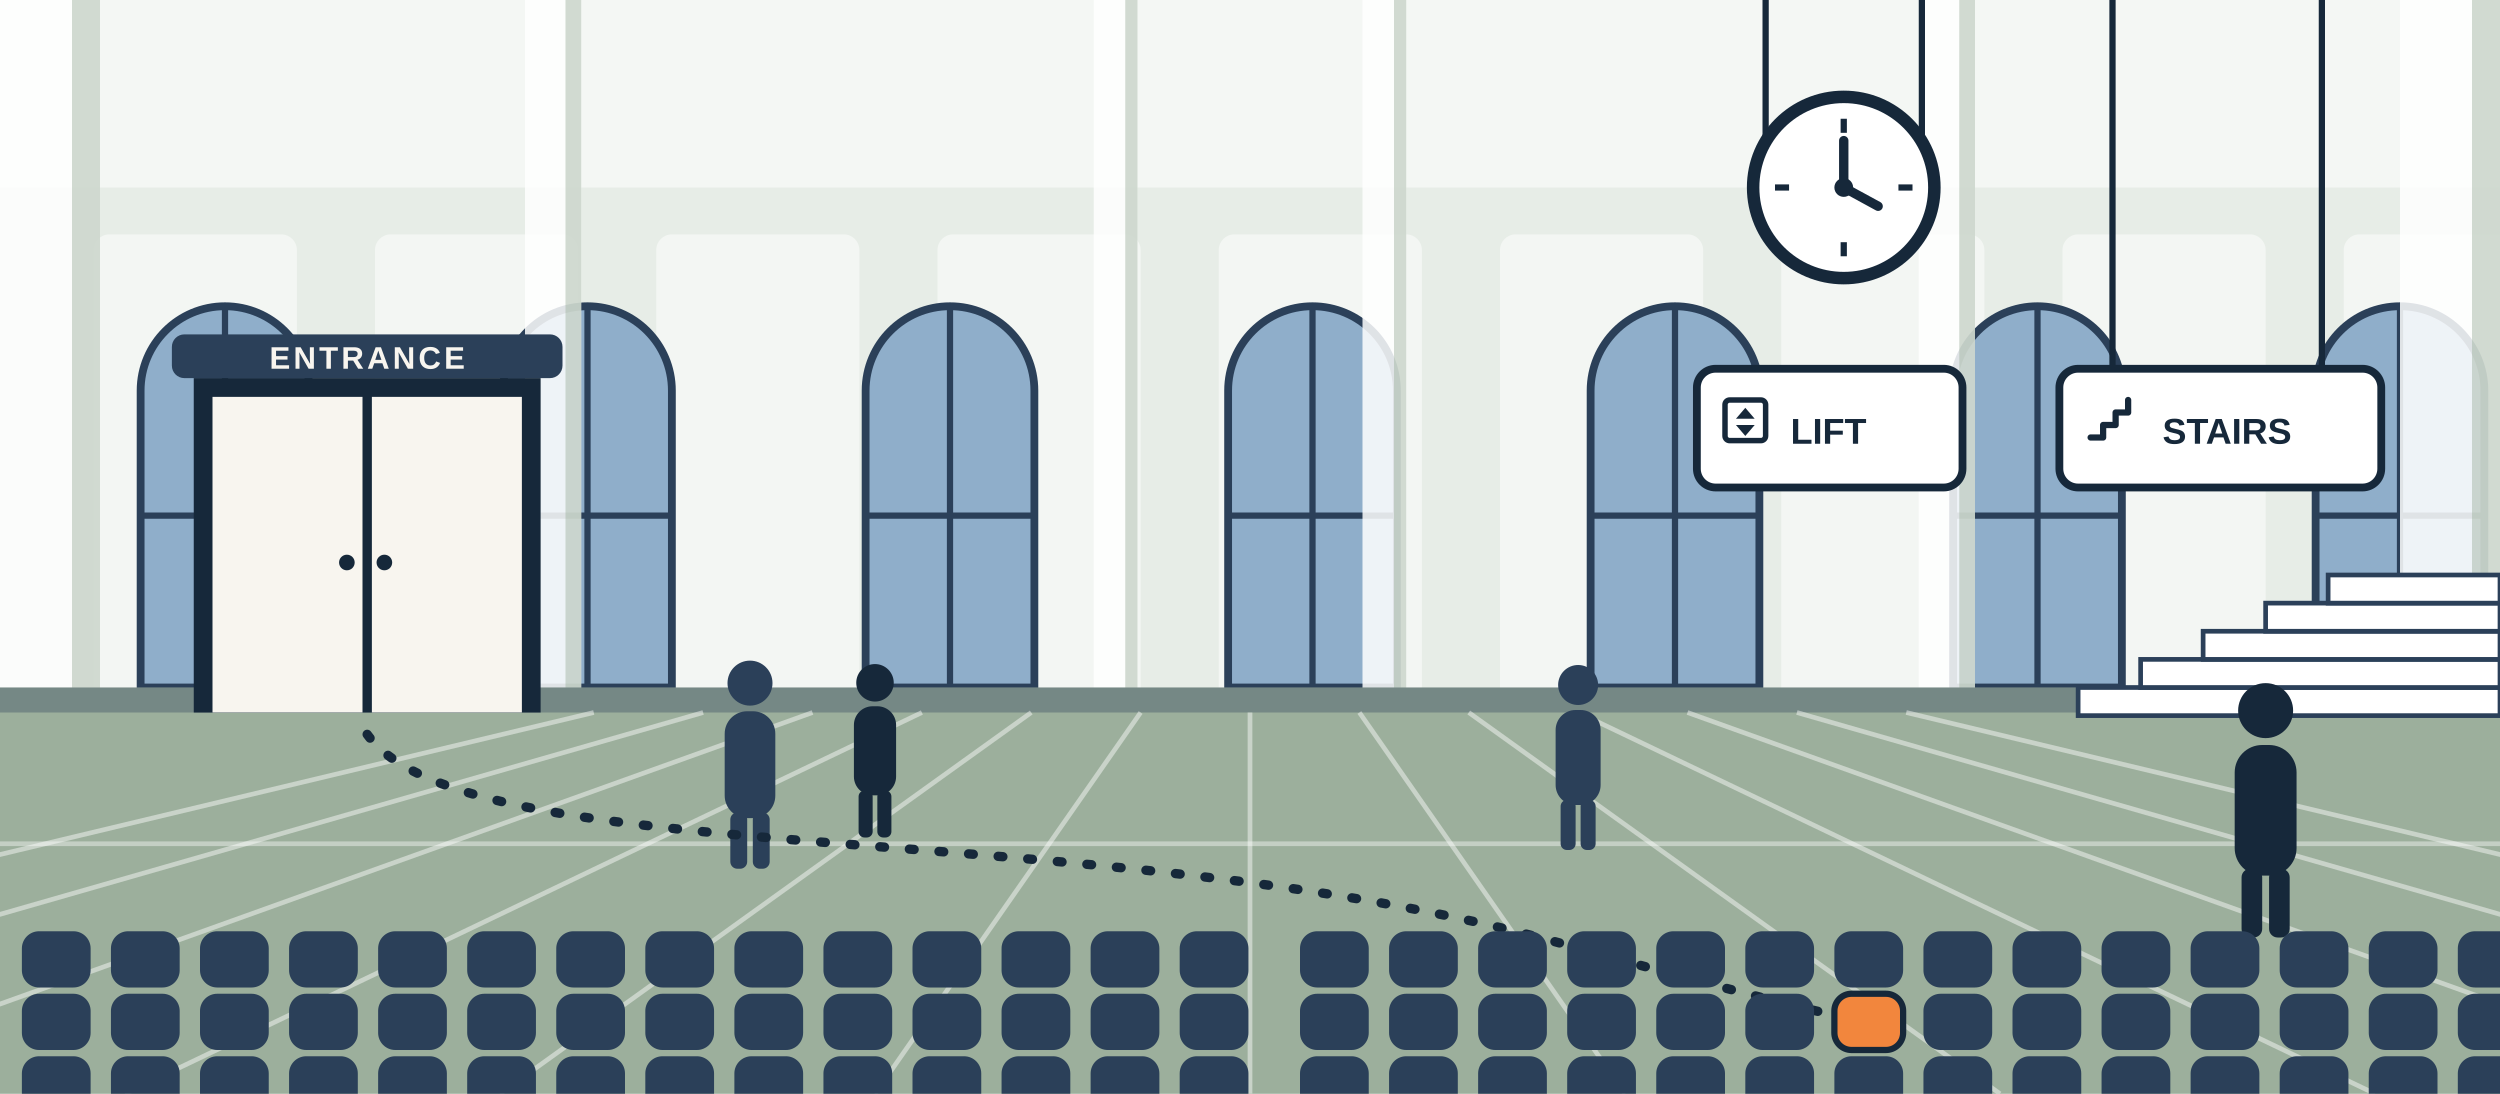
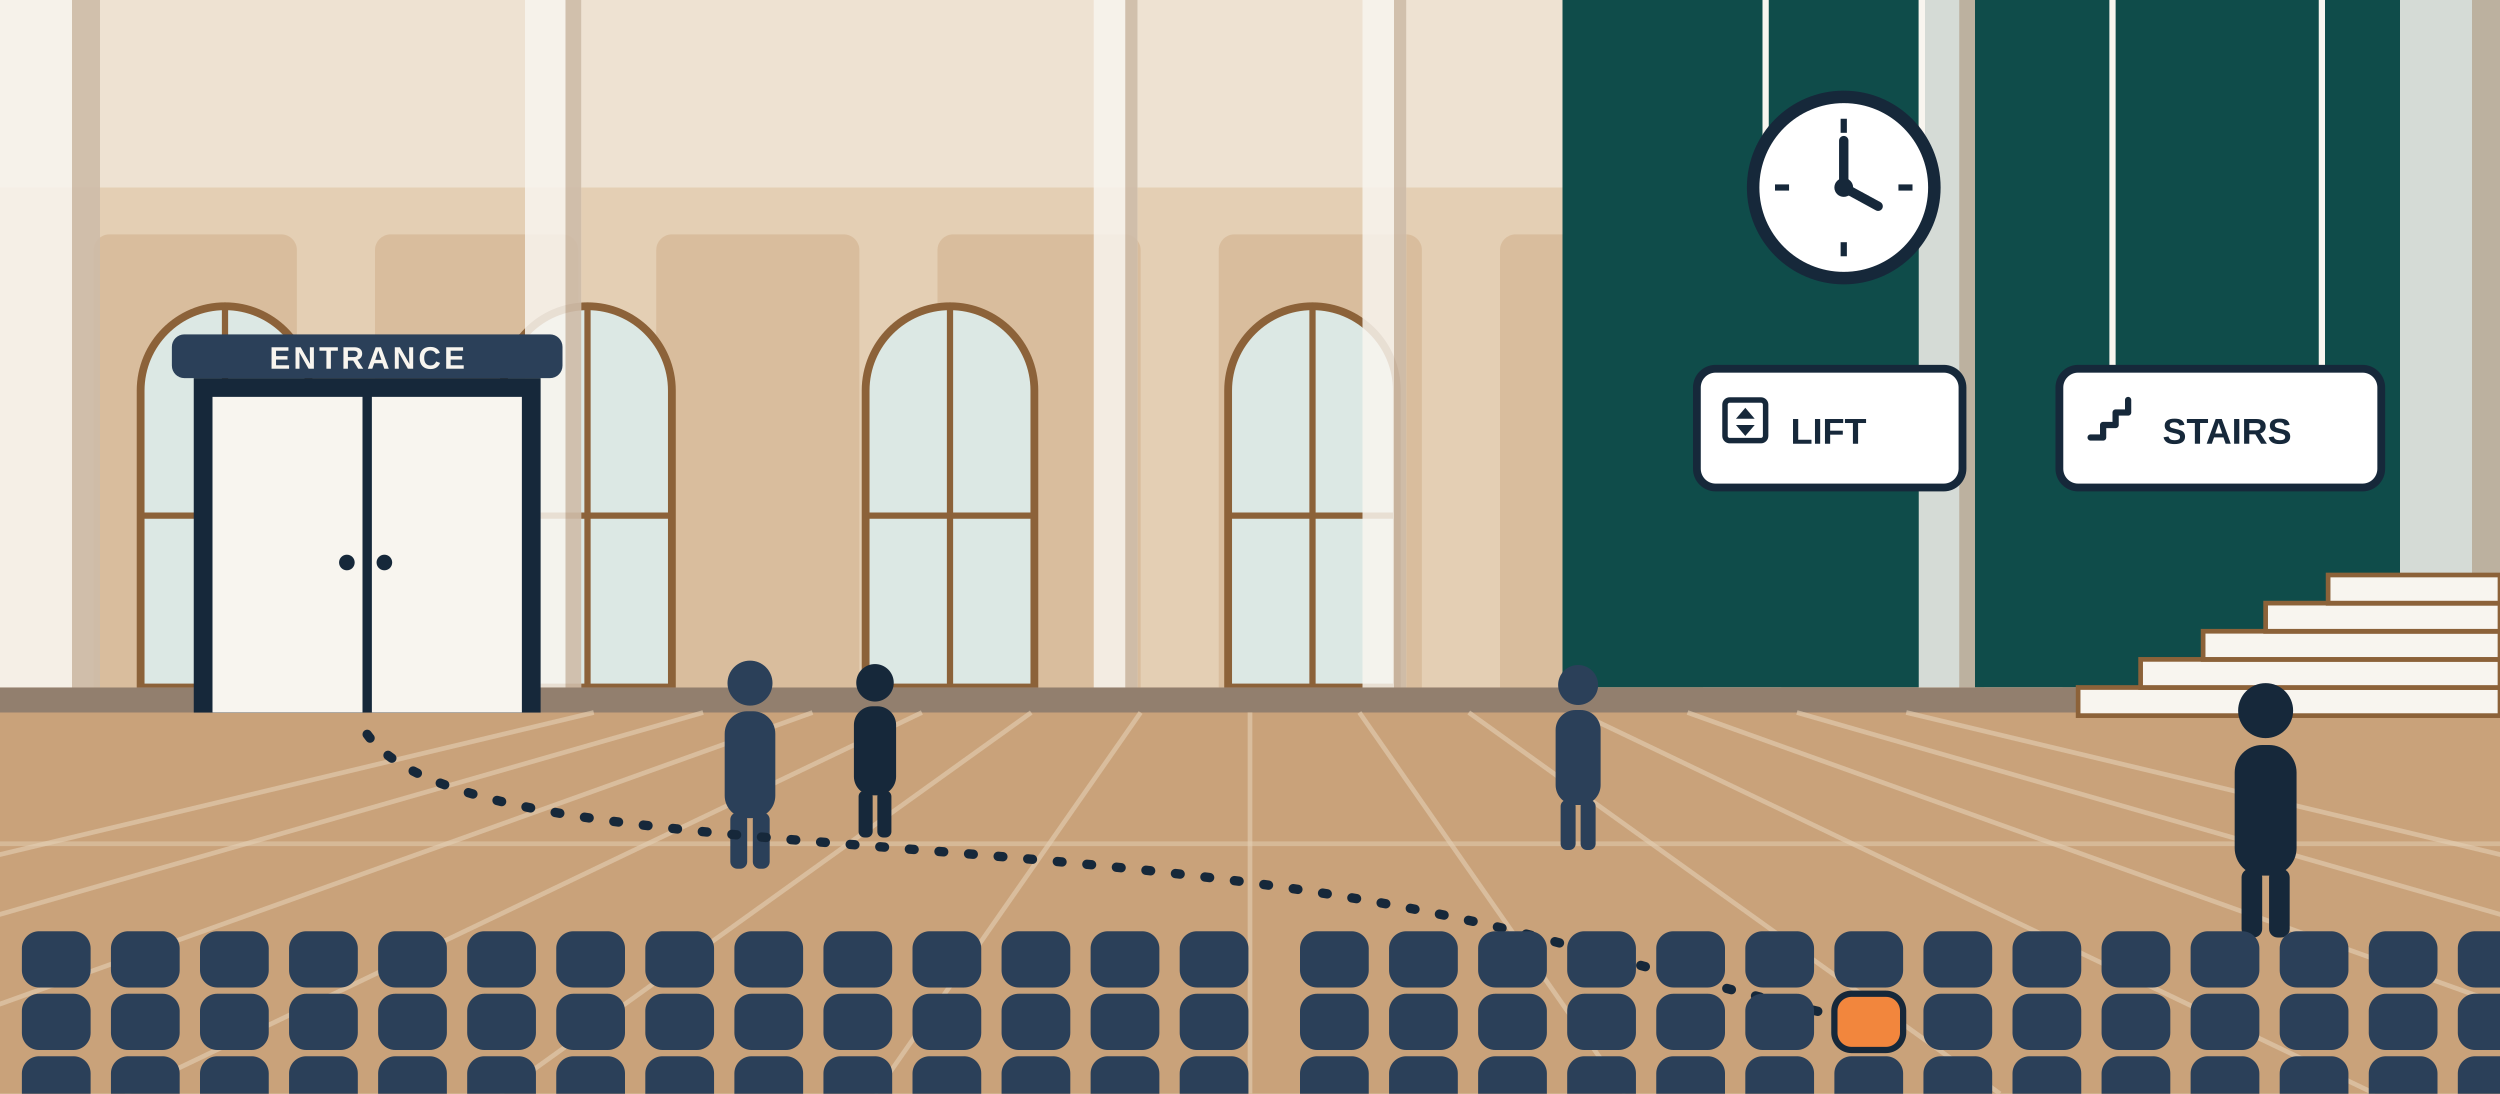
<svg xmlns="http://www.w3.org/2000/svg" viewBox="0 0 1600 700" width="1600" height="700" preserveAspectRatio="xMidYMid slice">
-   <rect width="1600" height="700" fill="#E7EDE7" />
-   <rect y="0" width="1600" height="120" fill="#FFFFFF" opacity="0.55" />
-   <rect x="60" y="150" width="130" height="300" rx="10" fill="#FFFFFF" opacity="0.5" />
-   <rect x="240" y="150" width="130" height="300" rx="10" fill="#FFFFFF" opacity="0.5" />
-   <rect x="420" y="150" width="130" height="300" rx="10" fill="#FFFFFF" opacity="0.5" />
-   <rect x="600" y="150" width="130" height="300" rx="10" fill="#FFFFFF" opacity="0.5" />
-   <rect x="780" y="150" width="130" height="300" rx="10" fill="#FFFFFF" opacity="0.5" />
-   <rect x="960" y="150" width="130" height="300" rx="10" fill="#FFFFFF" opacity="0.5" />
-   <rect x="1140" y="150" width="130" height="300" rx="10" fill="#FFFFFF" opacity="0.5" />
-   <rect x="1320" y="150" width="130" height="300" rx="10" fill="#FFFFFF" opacity="0.5" />
-   <rect x="1500" y="150" width="130" height="300" rx="10" fill="#FFFFFF" opacity="0.5" />
-   <path d="M90 440 V250 A54 54 0 0 1 198 250 V440 Z" fill="#8FAECA" stroke="#2B4059" stroke-width="5" />
-   <line x1="144" y1="196" x2="144" y2="440" stroke="#2B4059" stroke-width="4" />
-   <line x1="90" y1="330" x2="198" y2="330" stroke="#2B4059" stroke-width="4" />
-   <path d="M322 440 V250 A54 54 0 0 1 430 250 V440 Z" fill="#8FAECA" stroke="#2B4059" stroke-width="5" />
-   <line x1="376" y1="196" x2="376" y2="440" stroke="#2B4059" stroke-width="4" />
-   <line x1="322" y1="330" x2="430" y2="330" stroke="#2B4059" stroke-width="4" />
-   <path d="M554 440 V250 A54 54 0 0 1 662 250 V440 Z" fill="#8FAECA" stroke="#2B4059" stroke-width="5" />
-   <line x1="608" y1="196" x2="608" y2="440" stroke="#2B4059" stroke-width="4" />
-   <line x1="554" y1="330" x2="662" y2="330" stroke="#2B4059" stroke-width="4" />
-   <path d="M786 440 V250 A54 54 0 0 1 894 250 V440 Z" fill="#8FAECA" stroke="#2B4059" stroke-width="5" />
-   <line x1="840" y1="196" x2="840" y2="440" stroke="#2B4059" stroke-width="4" />
-   <line x1="786" y1="330" x2="894" y2="330" stroke="#2B4059" stroke-width="4" />
-   <path d="M1018 440 V250 A54 54 0 0 1 1126 250 V440 Z" fill="#8FAECA" stroke="#2B4059" stroke-width="5" />
-   <line x1="1072" y1="196" x2="1072" y2="440" stroke="#2B4059" stroke-width="4" />
-   <line x1="1018" y1="330" x2="1126" y2="330" stroke="#2B4059" stroke-width="4" />
-   <path d="M1250 440 V250 A54 54 0 0 1 1358 250 V440 Z" fill="#8FAECA" stroke="#2B4059" stroke-width="5" />
-   <line x1="1304" y1="196" x2="1304" y2="440" stroke="#2B4059" stroke-width="4" />
-   <line x1="1250" y1="330" x2="1358" y2="330" stroke="#2B4059" stroke-width="4" />
-   <path d="M1482 440 V250 A54 54 0 0 1 1590 250 V440 Z" fill="#8FAECA" stroke="#2B4059" stroke-width="5" />
-   <line x1="1536" y1="196" x2="1536" y2="440" stroke="#2B4059" stroke-width="4" />
-   <line x1="1482" y1="330" x2="1590" y2="330" stroke="#2B4059" stroke-width="4" />
-   <rect x="0" y="0" width="64" height="520" fill="#FFFFFF" opacity="0.85" />
-   <rect x="46.08" y="0" width="17.92" height="520" fill="#9CAF9C" opacity="0.45" />
-   <rect x="336" y="0" width="36" height="520" fill="#FFFFFF" opacity="0.85" />
-   <rect x="361.92" y="0" width="10.08" height="520" fill="#9CAF9C" opacity="0.45" />
-   <rect x="700" y="0" width="28" height="520" fill="#FFFFFF" opacity="0.85" />
-   <rect x="720.16" y="0" width="7.84" height="520" fill="#9CAF9C" opacity="0.45" />
-   <rect x="872" y="0" width="28" height="520" fill="#FFFFFF" opacity="0.85" />
-   <rect x="892.16" y="0" width="7.84" height="520" fill="#9CAF9C" opacity="0.45" />
-   <rect x="1228" y="0" width="36" height="520" fill="#FFFFFF" opacity="0.85" />
-   <rect x="1253.92" y="0" width="10.08" height="520" fill="#9CAF9C" opacity="0.45" />
-   <rect x="1536" y="0" width="64" height="520" fill="#FFFFFF" opacity="0.85" />
-   <rect x="1582.08" y="0" width="17.92" height="520" fill="#9CAF9C" opacity="0.45" />
-   <rect y="440" width="1600" height="260" fill="#9CAF9C" />
+   <rect width="1600" height="700" fill="#E4CFB4" />
+   <rect y="0" width="1600" height="120" fill="#F8F5EF" opacity="0.5" />
+   <rect x="60" y="150" width="130" height="300" rx="10" fill="#C9A27A" opacity="0.4" />
+   <rect x="240" y="150" width="130" height="300" rx="10" fill="#C9A27A" opacity="0.4" />
+   <rect x="420" y="150" width="130" height="300" rx="10" fill="#C9A27A" opacity="0.4" />
+   <rect x="600" y="150" width="130" height="300" rx="10" fill="#C9A27A" opacity="0.4" />
+   <rect x="780" y="150" width="130" height="300" rx="10" fill="#C9A27A" opacity="0.4" />
+   <rect x="960" y="150" width="130" height="300" rx="10" fill="#C9A27A" opacity="0.4" />
+   <rect x="1140" y="150" width="130" height="300" rx="10" fill="#C9A27A" opacity="0.4" />
+   <rect x="1320" y="150" width="130" height="300" rx="10" fill="#C9A27A" opacity="0.4" />
+   <rect x="1500" y="150" width="130" height="300" rx="10" fill="#C9A27A" opacity="0.4" />
+   <rect x="1000" y="0" width="600" height="440" fill="#0F4C4A" />
+   <path d="M90 440 V250 A54 54 0 0 1 198 250 V440 Z" fill="#DCE8E4" stroke="#8C6239" stroke-width="5" />
+   <line x1="144" y1="196" x2="144" y2="440" stroke="#8C6239" stroke-width="4" />
+   <line x1="90" y1="330" x2="198" y2="330" stroke="#8C6239" stroke-width="4" />
+   <path d="M322 440 V250 A54 54 0 0 1 430 250 V440 Z" fill="#DCE8E4" stroke="#8C6239" stroke-width="5" />
+   <line x1="376" y1="196" x2="376" y2="440" stroke="#8C6239" stroke-width="4" />
+   <line x1="322" y1="330" x2="430" y2="330" stroke="#8C6239" stroke-width="4" />
+   <path d="M554 440 V250 A54 54 0 0 1 662 250 V440 Z" fill="#DCE8E4" stroke="#8C6239" stroke-width="5" />
+   <line x1="608" y1="196" x2="608" y2="440" stroke="#8C6239" stroke-width="4" />
+   <line x1="554" y1="330" x2="662" y2="330" stroke="#8C6239" stroke-width="4" />
+   <path d="M786 440 V250 A54 54 0 0 1 894 250 V440 Z" fill="#DCE8E4" stroke="#8C6239" stroke-width="5" />
+   <line x1="840" y1="196" x2="840" y2="440" stroke="#8C6239" stroke-width="4" />
+   <line x1="786" y1="330" x2="894" y2="330" stroke="#8C6239" stroke-width="4" />
+   <rect x="0" y="0" width="64" height="520" fill="#F8F5EF" opacity="0.85" />
+   <rect x="46.08" y="0" width="17.92" height="520" fill="#8C6239" opacity="0.35" />
+   <rect x="336" y="0" width="36" height="520" fill="#F8F5EF" opacity="0.85" />
+   <rect x="361.92" y="0" width="10.08" height="520" fill="#8C6239" opacity="0.35" />
+   <rect x="700" y="0" width="28" height="520" fill="#F8F5EF" opacity="0.85" />
+   <rect x="720.16" y="0" width="7.84" height="520" fill="#8C6239" opacity="0.35" />
+   <rect x="872" y="0" width="28" height="520" fill="#F8F5EF" opacity="0.85" />
+   <rect x="892.16" y="0" width="7.84" height="520" fill="#8C6239" opacity="0.35" />
+   <rect x="1228" y="0" width="36" height="520" fill="#F8F5EF" opacity="0.85" />
+   <rect x="1253.92" y="0" width="10.08" height="520" fill="#8C6239" opacity="0.35" />
+   <rect x="1536" y="0" width="64" height="520" fill="#F8F5EF" opacity="0.85" />
+   <rect x="1582.08" y="0" width="17.92" height="520" fill="#8C6239" opacity="0.35" />
+   <rect y="440" width="1600" height="260" fill="#C9A27A" />
  <rect y="440" width="1600" height="16" fill="#2B4059" opacity="0.35" />
-   <line x1="380" y1="456" x2="-640" y2="700" stroke="#FFFFFF" stroke-width="3" opacity="0.45" />
-   <line x1="450" y1="456" x2="-400" y2="700" stroke="#FFFFFF" stroke-width="3" opacity="0.45" />
-   <line x1="520" y1="456" x2="-160" y2="700" stroke="#FFFFFF" stroke-width="3" opacity="0.45" />
-   <line x1="590" y1="456" x2="80" y2="700" stroke="#FFFFFF" stroke-width="3" opacity="0.45" />
-   <line x1="660" y1="456" x2="320" y2="700" stroke="#FFFFFF" stroke-width="3" opacity="0.45" />
-   <line x1="730" y1="456" x2="560" y2="700" stroke="#FFFFFF" stroke-width="3" opacity="0.45" />
-   <line x1="800" y1="456" x2="800" y2="700" stroke="#FFFFFF" stroke-width="3" opacity="0.45" />
-   <line x1="870" y1="456" x2="1040" y2="700" stroke="#FFFFFF" stroke-width="3" opacity="0.45" />
-   <line x1="940" y1="456" x2="1280" y2="700" stroke="#FFFFFF" stroke-width="3" opacity="0.45" />
-   <line x1="1010" y1="456" x2="1520" y2="700" stroke="#FFFFFF" stroke-width="3" opacity="0.45" />
-   <line x1="1080" y1="456" x2="1760" y2="700" stroke="#FFFFFF" stroke-width="3" opacity="0.45" />
-   <line x1="1150" y1="456" x2="2000" y2="700" stroke="#FFFFFF" stroke-width="3" opacity="0.45" />
-   <line x1="1220" y1="456" x2="2240" y2="700" stroke="#FFFFFF" stroke-width="3" opacity="0.45" />
-   <line x1="0" y1="540" x2="1600" y2="540" stroke="#FFFFFF" stroke-width="3" opacity="0.4" />
+   <line x1="380" y1="456" x2="-640" y2="700" stroke="#E4CFB4" stroke-width="3" opacity="0.6" />
+   <line x1="450" y1="456" x2="-400" y2="700" stroke="#E4CFB4" stroke-width="3" opacity="0.6" />
+   <line x1="520" y1="456" x2="-160" y2="700" stroke="#E4CFB4" stroke-width="3" opacity="0.6" />
+   <line x1="590" y1="456" x2="80" y2="700" stroke="#E4CFB4" stroke-width="3" opacity="0.6" />
+   <line x1="660" y1="456" x2="320" y2="700" stroke="#E4CFB4" stroke-width="3" opacity="0.6" />
+   <line x1="730" y1="456" x2="560" y2="700" stroke="#E4CFB4" stroke-width="3" opacity="0.6" />
+   <line x1="800" y1="456" x2="800" y2="700" stroke="#E4CFB4" stroke-width="3" opacity="0.6" />
+   <line x1="870" y1="456" x2="1040" y2="700" stroke="#E4CFB4" stroke-width="3" opacity="0.6" />
+   <line x1="940" y1="456" x2="1280" y2="700" stroke="#E4CFB4" stroke-width="3" opacity="0.6" />
+   <line x1="1010" y1="456" x2="1520" y2="700" stroke="#E4CFB4" stroke-width="3" opacity="0.6" />
+   <line x1="1080" y1="456" x2="1760" y2="700" stroke="#E4CFB4" stroke-width="3" opacity="0.6" />
+   <line x1="1150" y1="456" x2="2000" y2="700" stroke="#E4CFB4" stroke-width="3" opacity="0.6" />
+   <line x1="1220" y1="456" x2="2240" y2="700" stroke="#E4CFB4" stroke-width="3" opacity="0.6" />
+   <line x1="0" y1="540" x2="1600" y2="540" stroke="#E4CFB4" stroke-width="3" opacity="0.5" />
  <rect x="110" y="214" width="250" height="28" rx="8" fill="#2B4059" />
  <text x="235" y="236" text-anchor="middle" font-family="Poppins, Segoe UI, system-ui, Arial, sans-serif" font-size="20" font-weight="700" fill="#F8F5EF" letter-spacing="2">ENTRANCE</text>
  <rect x="124" y="242" width="222" height="214" fill="#16283A" />
  <rect x="136" y="254" width="96" height="202" fill="#F8F5EF" />
  <rect x="238" y="254" width="96" height="202" fill="#F8F5EF" />
  <circle cx="222" cy="360" r="5" fill="#16283A" />
  <circle cx="246" cy="360" r="5" fill="#16283A" />
-   <line x1="1130" y1="0" x2="1130" y2="150" stroke="#16283A" stroke-width="4" />
-   <line x1="1230" y1="0" x2="1230" y2="150" stroke="#16283A" stroke-width="4" />
+   <line x1="1130" y1="0" x2="1130" y2="150" stroke="#F8F5EF" stroke-width="4" />
+   <line x1="1230" y1="0" x2="1230" y2="150" stroke="#F8F5EF" stroke-width="4" />
  <g transform="translate(1180 120)">
    <circle r="58" fill="#FFFFFF" stroke="#16283A" stroke-width="8" />
    <line x1="0" y1="-44" x2="0" y2="-35" stroke="#16283A" stroke-width="4" transform="rotate(0)" />
    <line x1="0" y1="-44" x2="0" y2="-35" stroke="#16283A" stroke-width="4" transform="rotate(90)" />
    <line x1="0" y1="-44" x2="0" y2="-35" stroke="#16283A" stroke-width="4" transform="rotate(180)" />
    <line x1="0" y1="-44" x2="0" y2="-35" stroke="#16283A" stroke-width="4" transform="rotate(270)" />
    <line x1="0" y1="0" x2="0" y2="-30" stroke="#16283A" stroke-width="6" stroke-linecap="round" />
    <line x1="0" y1="0" x2="22" y2="12" stroke="#16283A" stroke-width="6" stroke-linecap="round" />
    <circle r="6" fill="#16283A" />
  </g>
-   <line x1="1352" y1="0" x2="1352" y2="236" stroke="#16283A" stroke-width="4" />
-   <line x1="1486" y1="0" x2="1486" y2="236" stroke="#16283A" stroke-width="4" />
+   <line x1="1352" y1="0" x2="1352" y2="236" stroke="#F8F5EF" stroke-width="4" />
+   <line x1="1486" y1="0" x2="1486" y2="236" stroke="#F8F5EF" stroke-width="4" />
  <rect x="1318" y="236" width="206" height="76" rx="12" fill="#FFFFFF" stroke="#16283A" stroke-width="5" />
  <polyline points="1338,280 1346,280 1346,272 1354,272 1354,264 1362,264 1362,256" fill="none" stroke="#16283A" stroke-width="4" stroke-linejoin="round" stroke-linecap="round" />
  <text x="1384" y="284" font-family="Poppins, Segoe UI, system-ui, Arial, sans-serif" font-size="23" font-weight="700" fill="#16283A">STAIRS</text>
  <rect x="1086" y="236" width="170" height="76" rx="12" fill="#FFFFFF" stroke="#16283A" stroke-width="5" />
  <rect x="1104" y="256" width="26" height="26" rx="3" fill="none" stroke="#16283A" stroke-width="3.5" />
  <polygon points="1117,261 1123,268 1111,268" fill="#16283A" />
  <polygon points="1117,279 1123,272 1111,272" fill="#16283A" />
  <text x="1146" y="284" font-family="Poppins, Segoe UI, system-ui, Arial, sans-serif" font-size="23" font-weight="700" fill="#16283A">LIFT</text>
-   <rect x="1330" y="440" width="270" height="18" fill="#FFFFFF" stroke="#2B4059" stroke-width="3" />
-   <rect x="1370" y="422" width="230" height="18" fill="#FFFFFF" stroke="#2B4059" stroke-width="3" />
-   <rect x="1410" y="404" width="190" height="18" fill="#FFFFFF" stroke="#2B4059" stroke-width="3" />
-   <rect x="1450" y="386" width="150" height="18" fill="#FFFFFF" stroke="#2B4059" stroke-width="3" />
-   <rect x="1490" y="368" width="110" height="18" fill="#FFFFFF" stroke="#2B4059" stroke-width="3" />
+   <rect x="1330" y="440" width="270" height="18" fill="#F8F5EF" stroke="#8C6239" stroke-width="3" />
+   <rect x="1370" y="422" width="230" height="18" fill="#F8F5EF" stroke="#8C6239" stroke-width="3" />
+   <rect x="1410" y="404" width="190" height="18" fill="#F8F5EF" stroke="#8C6239" stroke-width="3" />
+   <rect x="1450" y="386" width="150" height="18" fill="#F8F5EF" stroke="#8C6239" stroke-width="3" />
+   <rect x="1490" y="368" width="110" height="18" fill="#F8F5EF" stroke="#8C6239" stroke-width="3" />
  <g transform="translate(480 520) scale(0.9)">
    <circle cx="0" cy="-92" r="16" fill="#2B4059" />
    <rect x="-18" y="-72" width="36" height="76" rx="16" fill="#2B4059" />
    <rect x="-14" y="0" width="12" height="40" rx="5" fill="#2B4059" />
    <rect x="2" y="0" width="12" height="40" rx="5" fill="#2B4059" />
  </g>
  <g transform="translate(560 506) scale(0.75)">
    <circle cx="0" cy="-92" r="16" fill="#16283A" />
    <rect x="-18" y="-72" width="36" height="76" rx="16" fill="#16283A" />
    <rect x="-14" y="0" width="12" height="40" rx="5" fill="#16283A" />
    <rect x="2" y="0" width="12" height="40" rx="5" fill="#16283A" />
  </g>
  <g transform="translate(1010 512) scale(0.8)">
    <circle cx="0" cy="-92" r="16" fill="#2B4059" />
    <rect x="-18" y="-72" width="36" height="76" rx="16" fill="#2B4059" />
    <rect x="-14" y="0" width="12" height="40" rx="5" fill="#2B4059" />
    <rect x="2" y="0" width="12" height="40" rx="5" fill="#2B4059" />
  </g>
  <g transform="translate(1450 556) scale(1.1)">
    <circle cx="0" cy="-92" r="16" fill="#16283A" />
    <rect x="-18" y="-72" width="36" height="76" rx="16" fill="#16283A" />
    <rect x="-14" y="0" width="12" height="40" rx="5" fill="#16283A" />
    <rect x="2" y="0" width="12" height="40" rx="5" fill="#16283A" />
  </g>
  <path d="M235 470 C 300 560 700 520 1000 604 S 1180 640 1204 654" fill="none" stroke="#16283A" stroke-width="6" stroke-dasharray="3 16" stroke-linecap="round" />
  <rect x="14" y="596" width="44" height="36" rx="11" fill="#2B4059" />
  <rect x="71" y="596" width="44" height="36" rx="11" fill="#2B4059" />
  <rect x="128" y="596" width="44" height="36" rx="11" fill="#2B4059" />
  <rect x="185" y="596" width="44" height="36" rx="11" fill="#2B4059" />
  <rect x="242" y="596" width="44" height="36" rx="11" fill="#2B4059" />
  <rect x="299" y="596" width="44" height="36" rx="11" fill="#2B4059" />
  <rect x="356" y="596" width="44" height="36" rx="11" fill="#2B4059" />
  <rect x="413" y="596" width="44" height="36" rx="11" fill="#2B4059" />
  <rect x="470" y="596" width="44" height="36" rx="11" fill="#2B4059" />
  <rect x="527" y="596" width="44" height="36" rx="11" fill="#2B4059" />
  <rect x="584" y="596" width="44" height="36" rx="11" fill="#2B4059" />
  <rect x="641" y="596" width="44" height="36" rx="11" fill="#2B4059" />
  <rect x="698" y="596" width="44" height="36" rx="11" fill="#2B4059" />
  <rect x="755" y="596" width="44" height="36" rx="11" fill="#2B4059" />
  <rect x="832" y="596" width="44" height="36" rx="11" fill="#2B4059" />
  <rect x="889" y="596" width="44" height="36" rx="11" fill="#2B4059" />
  <rect x="946" y="596" width="44" height="36" rx="11" fill="#2B4059" />
  <rect x="1003" y="596" width="44" height="36" rx="11" fill="#2B4059" />
  <rect x="1060" y="596" width="44" height="36" rx="11" fill="#2B4059" />
  <rect x="1117" y="596" width="44" height="36" rx="11" fill="#2B4059" />
  <rect x="1174" y="596" width="44" height="36" rx="11" fill="#2B4059" />
  <rect x="1231" y="596" width="44" height="36" rx="11" fill="#2B4059" />
  <rect x="1288" y="596" width="44" height="36" rx="11" fill="#2B4059" />
  <rect x="1345" y="596" width="44" height="36" rx="11" fill="#2B4059" />
  <rect x="1402" y="596" width="44" height="36" rx="11" fill="#2B4059" />
  <rect x="1459" y="596" width="44" height="36" rx="11" fill="#2B4059" />
  <rect x="1516" y="596" width="44" height="36" rx="11" fill="#2B4059" />
  <rect x="1573" y="596" width="44" height="36" rx="11" fill="#2B4059" />
  <rect x="14" y="636" width="44" height="36" rx="11" fill="#2B4059" />
  <rect x="71" y="636" width="44" height="36" rx="11" fill="#2B4059" />
  <rect x="128" y="636" width="44" height="36" rx="11" fill="#2B4059" />
  <rect x="185" y="636" width="44" height="36" rx="11" fill="#2B4059" />
  <rect x="242" y="636" width="44" height="36" rx="11" fill="#2B4059" />
  <rect x="299" y="636" width="44" height="36" rx="11" fill="#2B4059" />
  <rect x="356" y="636" width="44" height="36" rx="11" fill="#2B4059" />
  <rect x="413" y="636" width="44" height="36" rx="11" fill="#2B4059" />
  <rect x="470" y="636" width="44" height="36" rx="11" fill="#2B4059" />
  <rect x="527" y="636" width="44" height="36" rx="11" fill="#2B4059" />
  <rect x="584" y="636" width="44" height="36" rx="11" fill="#2B4059" />
  <rect x="641" y="636" width="44" height="36" rx="11" fill="#2B4059" />
  <rect x="698" y="636" width="44" height="36" rx="11" fill="#2B4059" />
  <rect x="755" y="636" width="44" height="36" rx="11" fill="#2B4059" />
  <rect x="832" y="636" width="44" height="36" rx="11" fill="#2B4059" />
  <rect x="889" y="636" width="44" height="36" rx="11" fill="#2B4059" />
  <rect x="946" y="636" width="44" height="36" rx="11" fill="#2B4059" />
  <rect x="1003" y="636" width="44" height="36" rx="11" fill="#2B4059" />
  <rect x="1060" y="636" width="44" height="36" rx="11" fill="#2B4059" />
  <rect x="1117" y="636" width="44" height="36" rx="11" fill="#2B4059" />
  <rect x="1174" y="636" width="44" height="36" rx="11" fill="#F2863D" stroke="#16283A" stroke-width="4" />
  <rect x="1231" y="636" width="44" height="36" rx="11" fill="#2B4059" />
  <rect x="1288" y="636" width="44" height="36" rx="11" fill="#2B4059" />
  <rect x="1345" y="636" width="44" height="36" rx="11" fill="#2B4059" />
  <rect x="1402" y="636" width="44" height="36" rx="11" fill="#2B4059" />
  <rect x="1459" y="636" width="44" height="36" rx="11" fill="#2B4059" />
  <rect x="1516" y="636" width="44" height="36" rx="11" fill="#2B4059" />
  <rect x="1573" y="636" width="44" height="36" rx="11" fill="#2B4059" />
  <rect x="14" y="676" width="44" height="36" rx="11" fill="#2B4059" />
  <rect x="71" y="676" width="44" height="36" rx="11" fill="#2B4059" />
  <rect x="128" y="676" width="44" height="36" rx="11" fill="#2B4059" />
  <rect x="185" y="676" width="44" height="36" rx="11" fill="#2B4059" />
  <rect x="242" y="676" width="44" height="36" rx="11" fill="#2B4059" />
  <rect x="299" y="676" width="44" height="36" rx="11" fill="#2B4059" />
  <rect x="356" y="676" width="44" height="36" rx="11" fill="#2B4059" />
  <rect x="413" y="676" width="44" height="36" rx="11" fill="#2B4059" />
  <rect x="470" y="676" width="44" height="36" rx="11" fill="#2B4059" />
  <rect x="527" y="676" width="44" height="36" rx="11" fill="#2B4059" />
  <rect x="584" y="676" width="44" height="36" rx="11" fill="#2B4059" />
  <rect x="641" y="676" width="44" height="36" rx="11" fill="#2B4059" />
  <rect x="698" y="676" width="44" height="36" rx="11" fill="#2B4059" />
  <rect x="755" y="676" width="44" height="36" rx="11" fill="#2B4059" />
  <rect x="832" y="676" width="44" height="36" rx="11" fill="#2B4059" />
  <rect x="889" y="676" width="44" height="36" rx="11" fill="#2B4059" />
  <rect x="946" y="676" width="44" height="36" rx="11" fill="#2B4059" />
  <rect x="1003" y="676" width="44" height="36" rx="11" fill="#2B4059" />
  <rect x="1060" y="676" width="44" height="36" rx="11" fill="#2B4059" />
  <rect x="1117" y="676" width="44" height="36" rx="11" fill="#2B4059" />
  <rect x="1174" y="676" width="44" height="36" rx="11" fill="#2B4059" />
  <rect x="1231" y="676" width="44" height="36" rx="11" fill="#2B4059" />
  <rect x="1288" y="676" width="44" height="36" rx="11" fill="#2B4059" />
  <rect x="1345" y="676" width="44" height="36" rx="11" fill="#2B4059" />
  <rect x="1402" y="676" width="44" height="36" rx="11" fill="#2B4059" />
  <rect x="1459" y="676" width="44" height="36" rx="11" fill="#2B4059" />
  <rect x="1516" y="676" width="44" height="36" rx="11" fill="#2B4059" />
  <rect x="1573" y="676" width="44" height="36" rx="11" fill="#2B4059" />
</svg>
